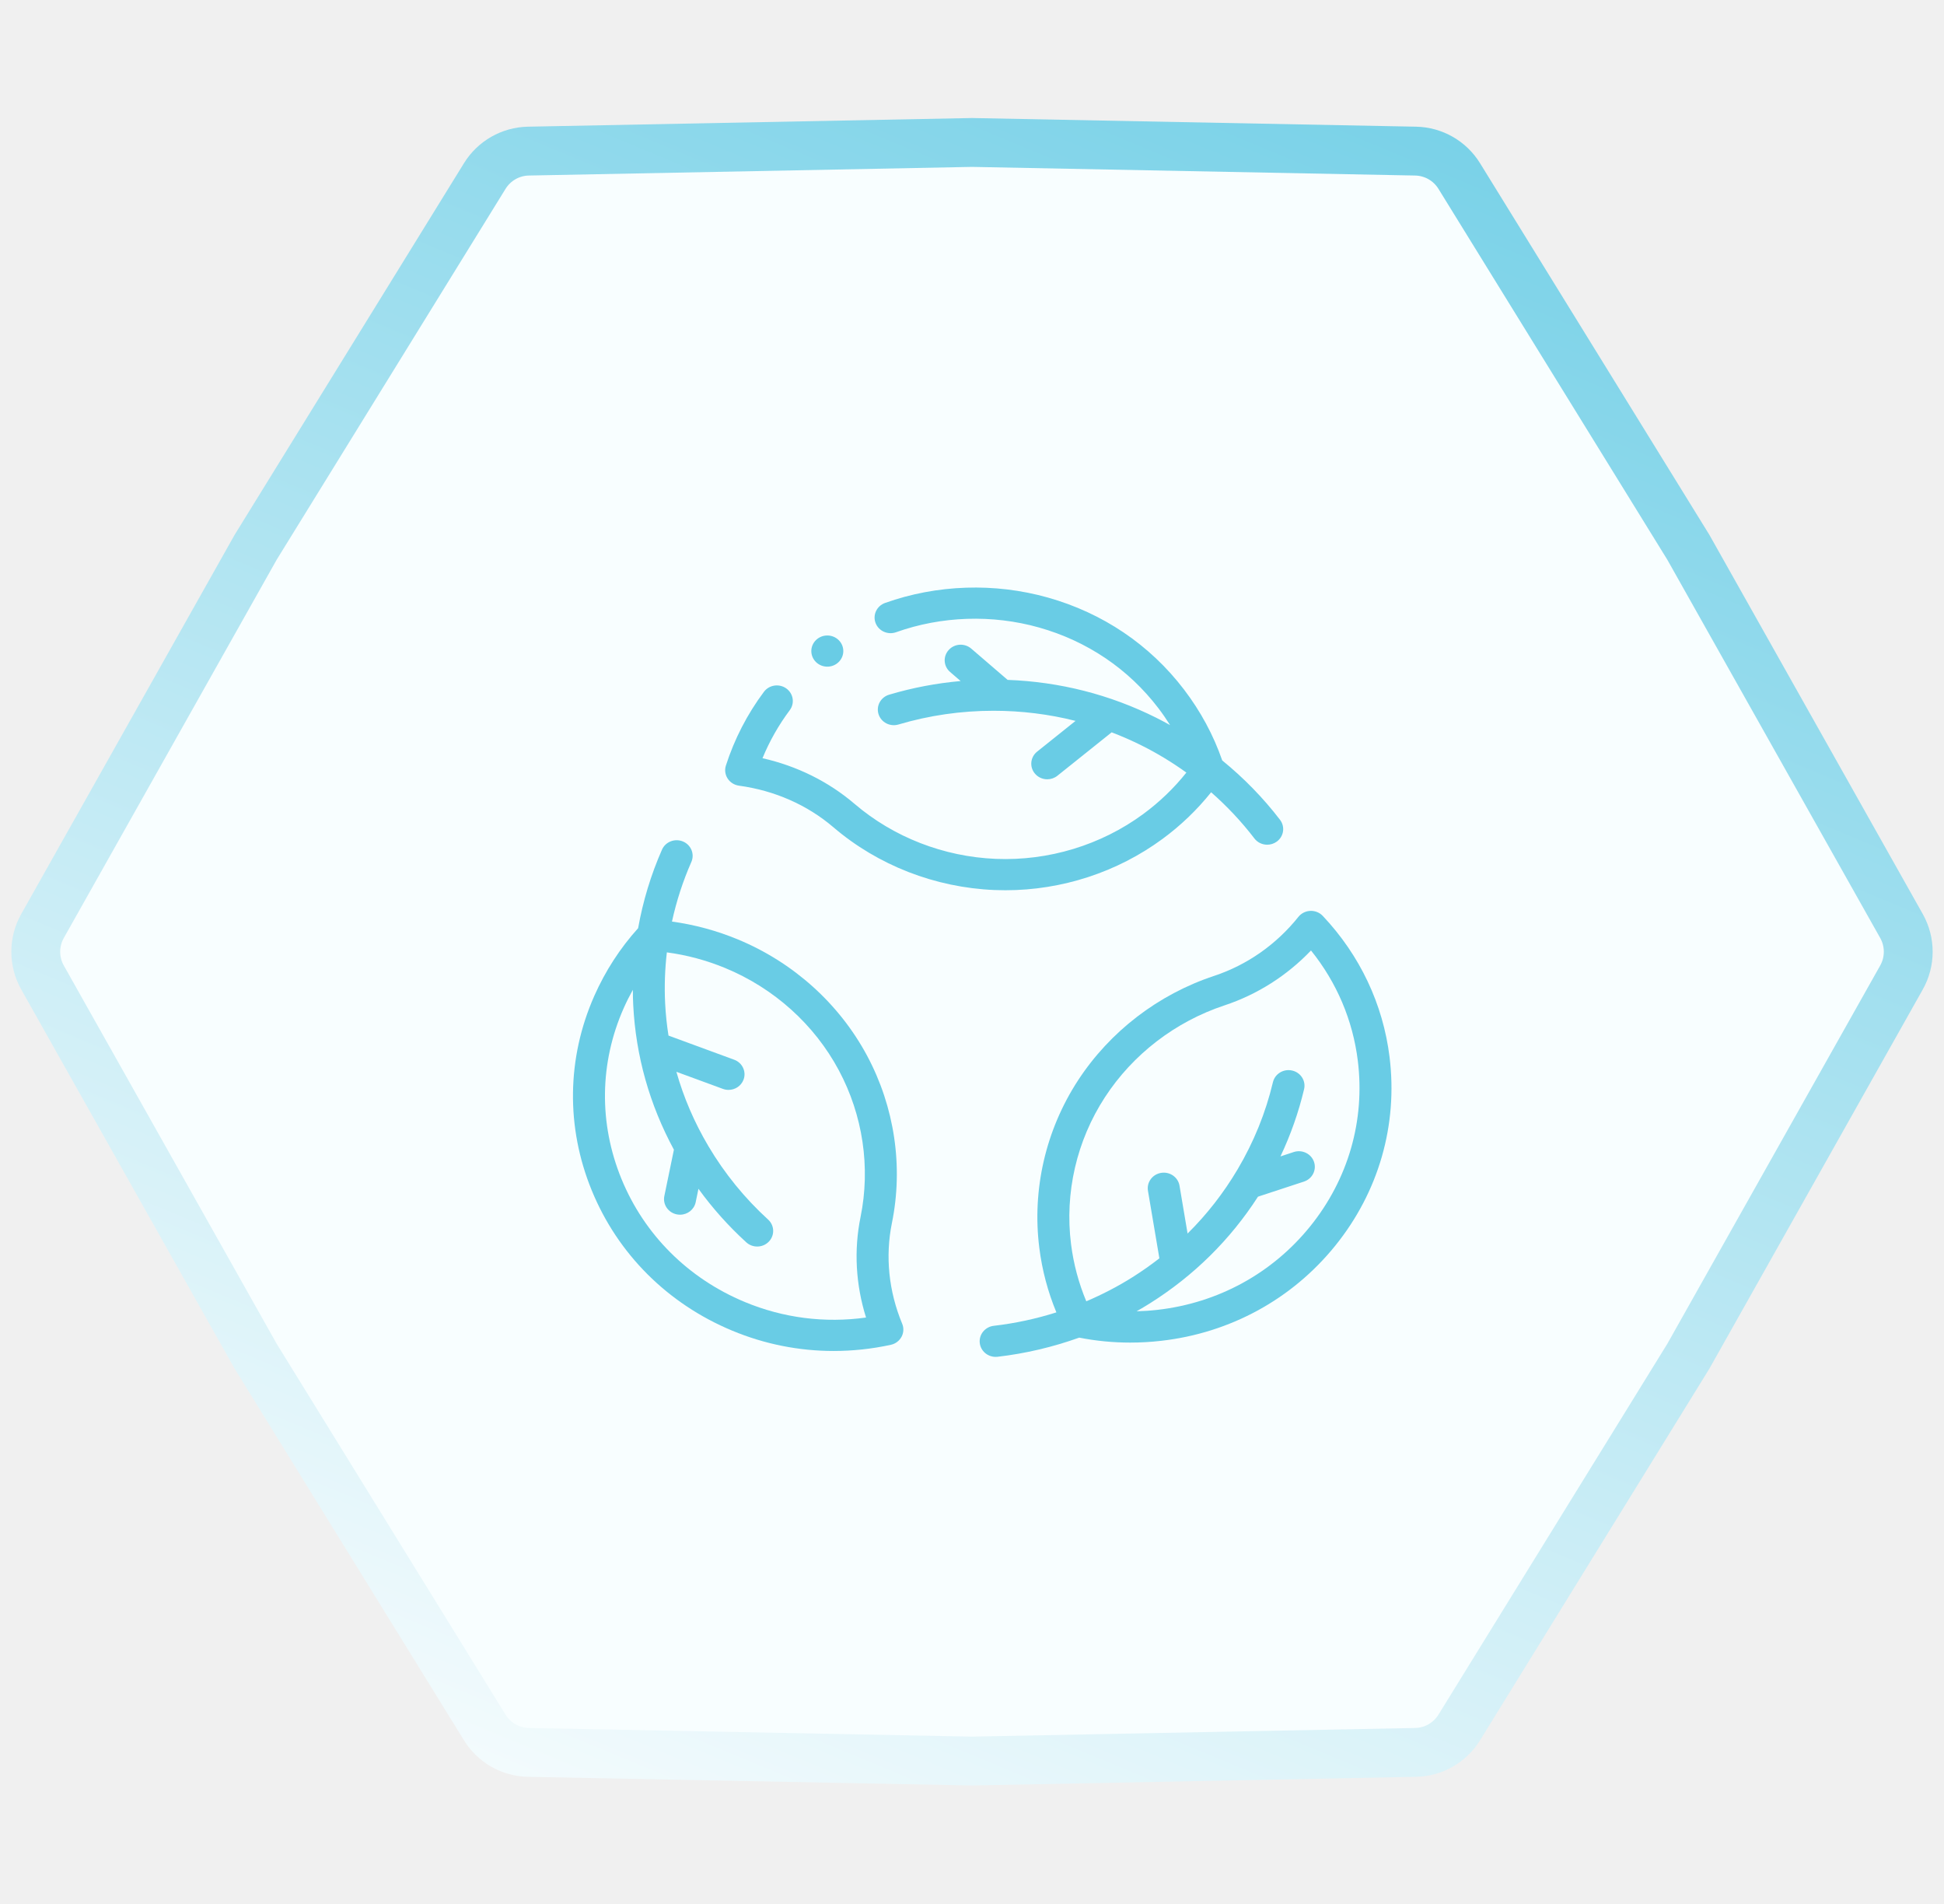
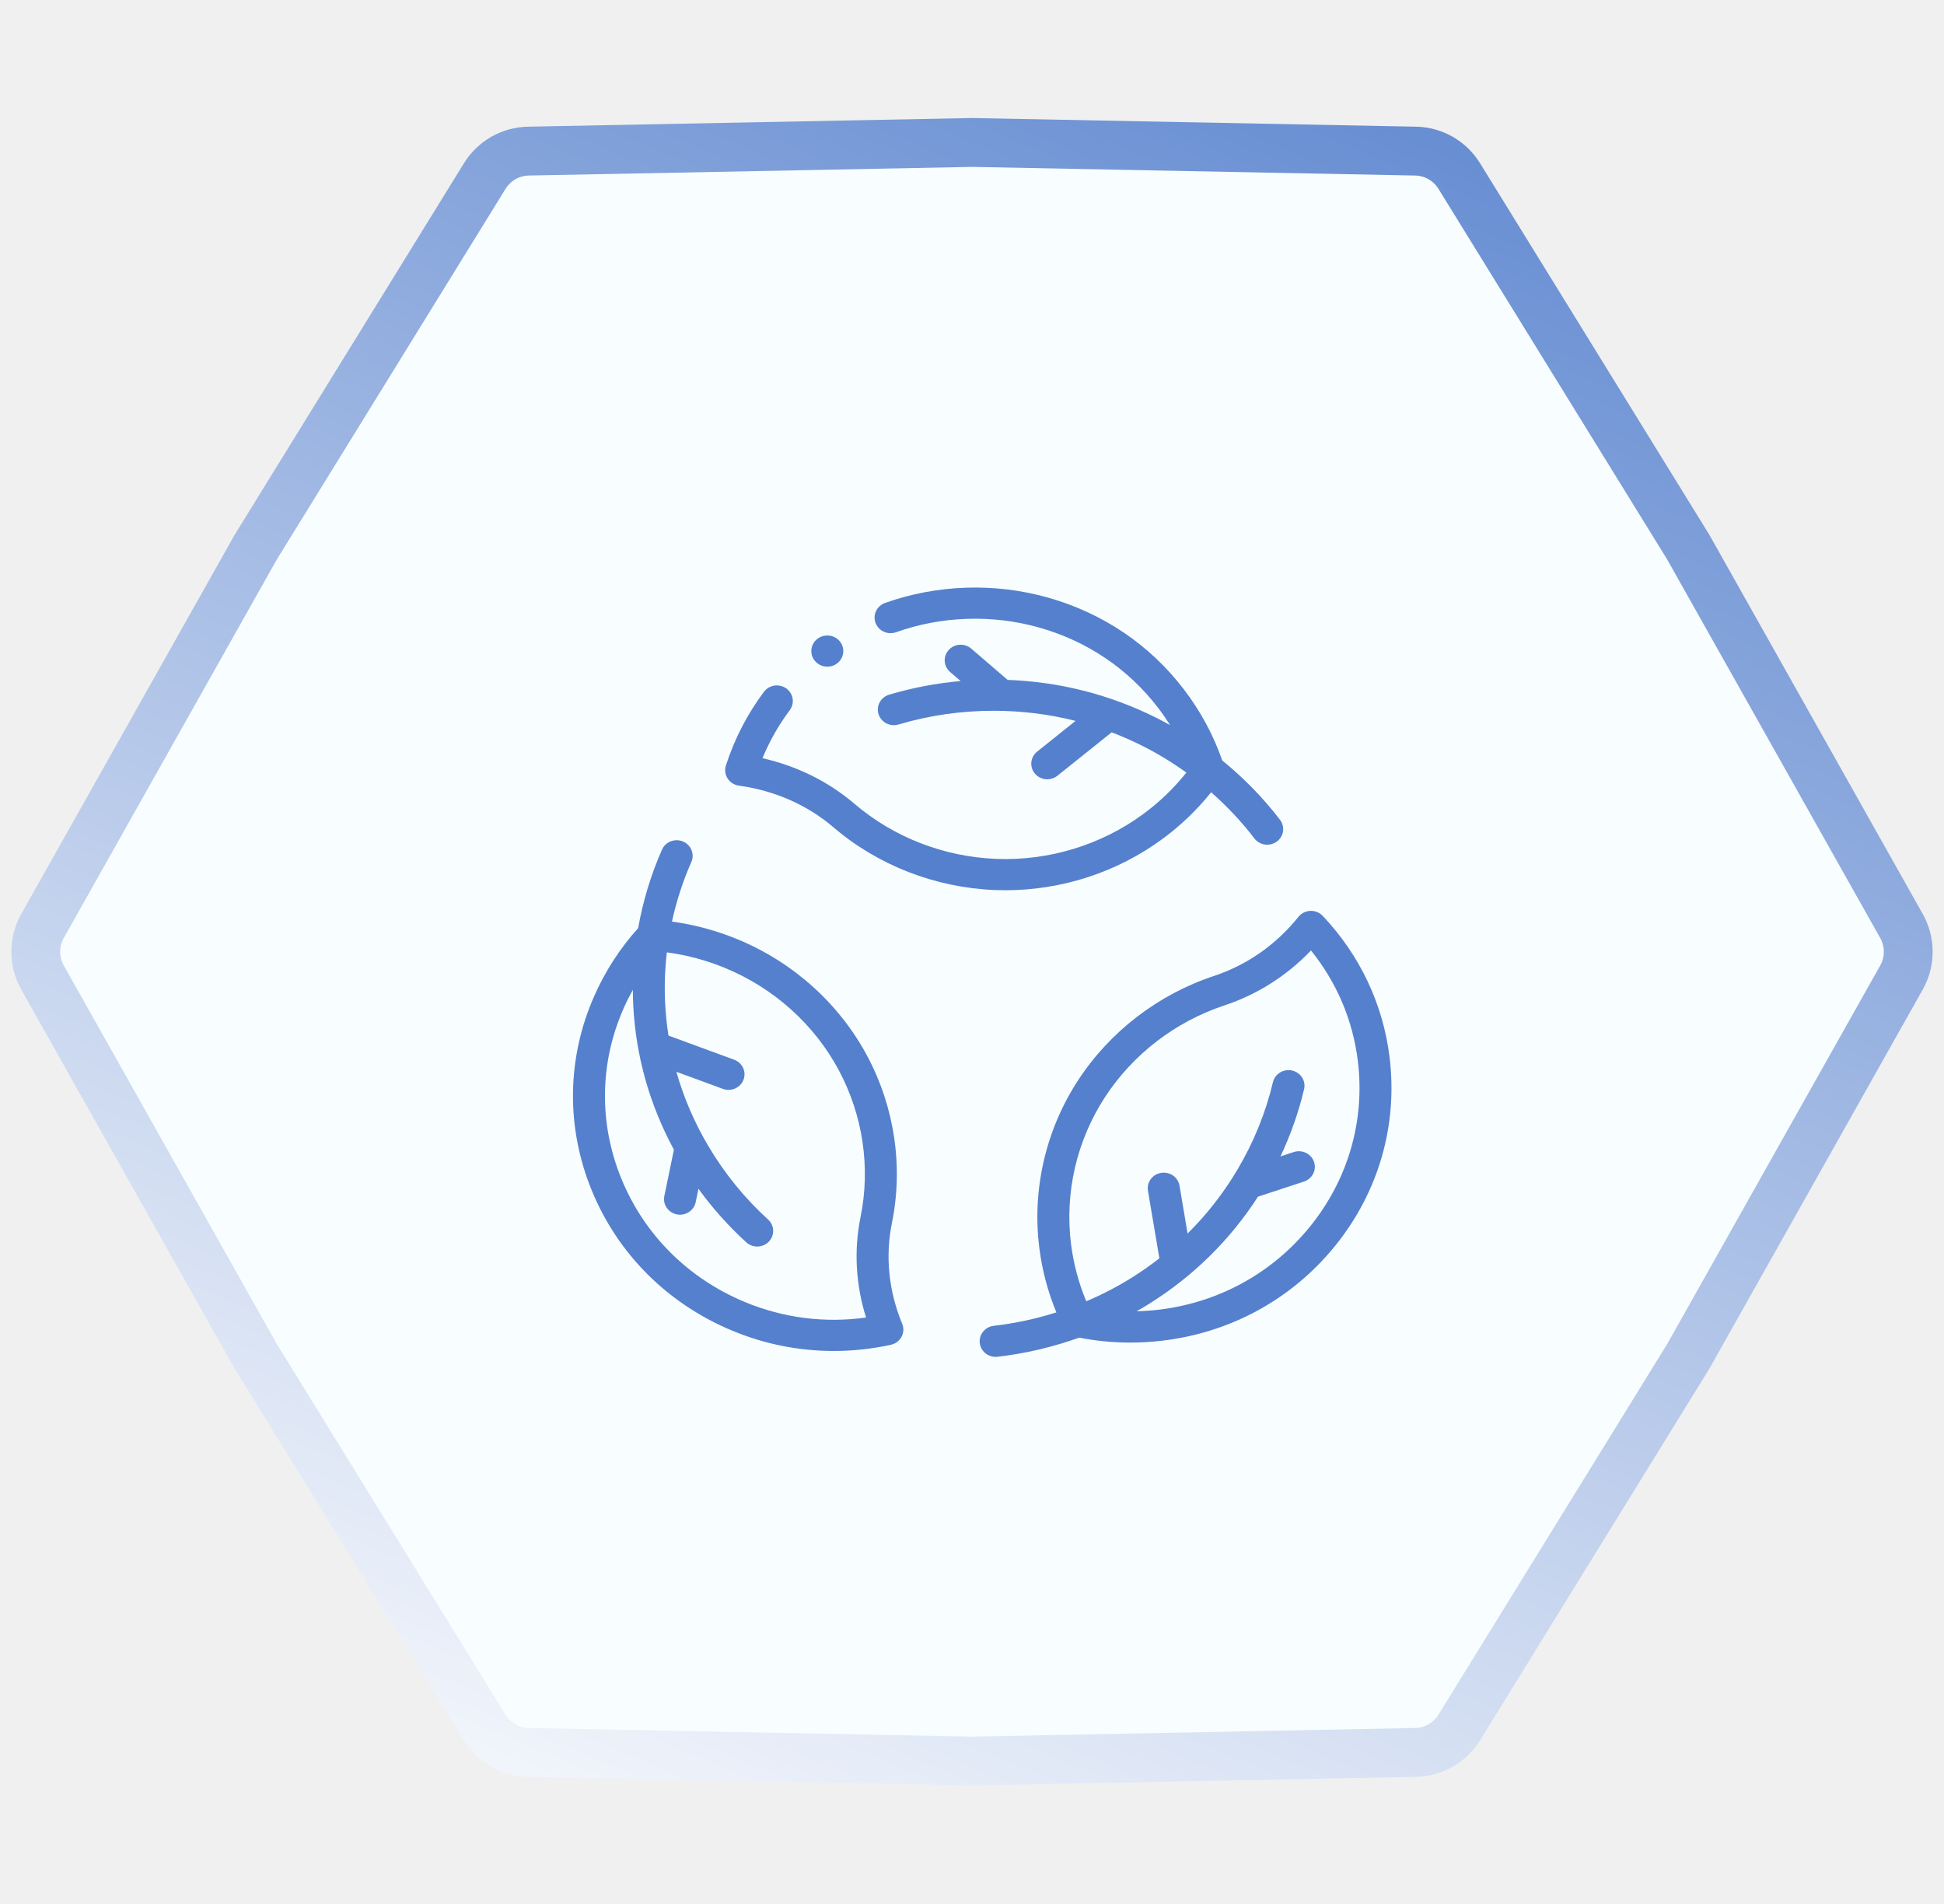
<svg xmlns="http://www.w3.org/2000/svg" width="95" height="93" viewBox="0 0 95 93" fill="none">
  <path d="M2.077 45.243L12.493 26.739L23.69 8.599C24.148 7.858 24.95 7.4 25.82 7.383L47.5 6.96L69.18 7.383C70.05 7.4 70.852 7.858 71.31 8.599L82.507 26.739L92.923 45.243C93.362 46.024 93.362 46.976 92.923 47.757L82.507 66.261L71.31 84.401C70.852 85.142 70.05 85.6 69.18 85.617L47.5 86.04L25.82 85.617C24.95 85.6 24.148 85.142 23.69 84.401L12.493 66.26L2.077 47.757C1.638 46.976 1.638 46.024 2.077 45.243Z" fill="#F8FEFF" stroke="url(#paint0_linear_332_2220)" stroke-width="2.387" />
  <g clip-path="url(#clip0_332_2220)">
-     <path d="M36.11 38.385C37.853 38.623 39.451 39.326 40.73 40.42C42.902 42.276 45.696 43.364 48.597 43.484C48.775 43.491 48.953 43.495 49.131 43.495C51.89 43.495 54.598 42.614 56.81 40.987C57.707 40.328 58.502 39.562 59.186 38.708C59.964 39.391 60.675 40.147 61.3 40.964C61.453 41.165 61.689 41.27 61.927 41.27C62.089 41.27 62.253 41.221 62.393 41.119C62.739 40.867 62.81 40.39 62.552 40.053C61.733 38.983 60.78 38.008 59.728 37.152C59.3 35.916 58.672 34.752 57.86 33.688C56.193 31.504 53.892 29.95 51.205 29.194C48.607 28.462 45.782 28.556 43.253 29.458C42.847 29.602 42.639 30.04 42.787 30.435C42.935 30.83 43.384 31.033 43.789 30.889C46.01 30.097 48.489 30.015 50.772 30.657C53.127 31.321 55.145 32.683 56.606 34.597C56.812 34.867 57.002 35.144 57.18 35.426C56.958 35.303 56.734 35.183 56.507 35.069C54.234 33.933 51.792 33.312 49.24 33.217L47.463 31.689C47.139 31.411 46.646 31.441 46.361 31.757C46.075 32.072 46.106 32.554 46.43 32.832L46.944 33.274C45.758 33.379 44.588 33.602 43.452 33.94C43.039 34.062 42.806 34.488 42.932 34.89C43.058 35.293 43.495 35.52 43.907 35.397C45.406 34.952 46.968 34.726 48.55 34.726C49.923 34.726 51.264 34.893 52.56 35.221L50.682 36.723C50.349 36.99 50.3 37.47 50.574 37.795C50.728 37.979 50.952 38.074 51.178 38.074C51.352 38.074 51.528 38.017 51.673 37.901L54.325 35.78C54.823 35.97 55.313 36.184 55.794 36.425C56.556 36.805 57.285 37.249 57.976 37.746C57.371 38.506 56.665 39.185 55.869 39.771C53.803 41.29 51.243 42.068 48.663 41.962C46.116 41.857 43.665 40.902 41.76 39.274C40.484 38.184 38.944 37.423 37.262 37.044C37.605 36.21 38.052 35.423 38.594 34.698C38.848 34.358 38.771 33.882 38.423 33.634C38.074 33.386 37.585 33.461 37.331 33.801C36.516 34.892 35.891 36.104 35.473 37.403C35.405 37.616 35.436 37.848 35.559 38.038C35.681 38.226 35.883 38.353 36.11 38.385Z" fill="#69CCE5" />
-     <path d="M43.586 59.755C44.149 56.993 43.718 54.09 42.374 51.58C41.011 49.036 38.765 47.016 36.05 45.894C35.016 45.467 33.939 45.176 32.838 45.025C33.056 44.028 33.372 43.05 33.785 42.114C33.955 41.727 33.772 41.279 33.376 41.113C32.979 40.947 32.52 41.126 32.35 41.512C31.809 42.739 31.419 44.031 31.184 45.348C30.301 46.327 29.581 47.439 29.042 48.657C27.697 51.697 27.653 55.073 28.918 58.161C30.19 61.266 32.627 63.699 35.782 65.012C37.367 65.672 39.045 66.005 40.74 66.005C41.671 66.005 42.607 65.905 43.535 65.703C43.759 65.654 43.949 65.511 44.056 65.313C44.163 65.115 44.175 64.881 44.088 64.674C43.428 63.083 43.255 61.382 43.586 59.755ZM36.395 63.611C33.626 62.459 31.486 60.322 30.369 57.596C29.259 54.886 29.297 51.926 30.477 49.26C30.613 48.952 30.764 48.653 30.926 48.361C30.927 48.611 30.932 48.86 30.945 49.109C31.072 51.596 31.742 53.968 32.933 56.171L32.465 58.435C32.38 58.847 32.654 59.249 33.077 59.332C33.129 59.342 33.181 59.347 33.232 59.347C33.596 59.347 33.922 59.098 33.997 58.736L34.132 58.081C34.819 59.03 35.602 59.906 36.47 60.697C36.62 60.834 36.812 60.902 37.003 60.902C37.212 60.902 37.42 60.821 37.574 60.66C37.868 60.353 37.851 59.871 37.536 59.584C36.392 58.541 35.41 57.335 34.619 55.999C33.932 54.839 33.41 53.624 33.054 52.365L35.327 53.2C35.418 53.233 35.511 53.249 35.602 53.249C35.918 53.249 36.215 53.061 36.333 52.756C36.485 52.362 36.282 51.923 35.878 51.775L32.668 50.595C32.587 50.08 32.532 49.56 32.505 49.033C32.463 48.199 32.492 47.361 32.588 46.53C33.566 46.66 34.522 46.917 35.44 47.296C37.823 48.281 39.794 50.053 40.989 52.285C42.169 54.488 42.547 57.035 42.054 59.458C41.723 61.081 41.817 62.762 42.322 64.371C40.308 64.652 38.276 64.394 36.395 63.611Z" fill="#69CCE5" />
-     <path d="M67.905 51.64C67.585 49.056 66.457 46.673 64.642 44.749C64.486 44.584 64.263 44.494 64.035 44.503C63.806 44.512 63.592 44.619 63.451 44.795C62.368 46.148 60.944 47.145 59.333 47.679C56.599 48.584 54.235 50.4 52.678 52.789C51.1 55.212 50.429 58.119 50.79 60.973C50.927 62.059 51.207 63.114 51.624 64.119C50.629 64.434 49.603 64.656 48.565 64.775C48.136 64.825 47.83 65.203 47.88 65.621C47.927 66.008 48.265 66.293 48.655 66.293C48.686 66.293 48.717 66.291 48.748 66.288C50.109 66.131 51.451 65.814 52.739 65.353C53.558 65.514 54.392 65.595 55.233 65.595C55.736 65.595 56.242 65.566 56.748 65.508C60.121 65.124 63.141 63.474 65.252 60.861C67.374 58.234 68.316 54.96 67.905 51.64ZM64.025 59.918C62.173 62.211 59.524 63.659 56.567 63.995C56.225 64.034 55.884 64.057 55.543 64.066C55.764 63.94 55.983 63.811 56.197 63.676C58.343 62.325 60.116 60.574 61.476 58.466L63.722 57.729C64.13 57.595 64.35 57.163 64.213 56.764C64.075 56.366 63.632 56.151 63.223 56.285L62.574 56.499C63.073 55.444 63.46 54.346 63.728 53.217C63.826 52.807 63.564 52.398 63.144 52.303C62.724 52.208 62.304 52.463 62.206 52.873C61.853 54.361 61.272 55.793 60.481 57.129C59.794 58.289 58.976 59.337 58.035 60.267L57.641 57.93C57.571 57.515 57.17 57.234 56.743 57.303C56.317 57.371 56.029 57.763 56.099 58.178L56.657 61.478C56.239 61.803 55.804 62.11 55.35 62.396C54.631 62.849 53.872 63.243 53.085 63.578C52.713 62.687 52.462 61.751 52.34 60.786C52.024 58.282 52.612 55.732 53.997 53.606C55.364 51.508 57.437 49.916 59.836 49.121C61.442 48.589 62.889 47.669 64.066 46.438C65.323 47.998 66.109 49.843 66.354 51.823C66.715 54.737 65.888 57.612 64.025 59.918Z" fill="#69CCE5" />
-     <path d="M40.43 32.571C40.861 32.571 41.211 32.23 41.211 31.809C41.211 31.389 40.861 31.048 40.43 31.048C39.998 31.048 39.648 31.389 39.648 31.809C39.648 32.23 39.998 32.571 40.43 32.571Z" fill="#69CCE5" />
+     <path d="M36.11 38.385C37.853 38.623 39.451 39.326 40.73 40.42C42.902 42.276 45.696 43.364 48.597 43.484C48.775 43.491 48.953 43.495 49.131 43.495C51.89 43.495 54.598 42.614 56.81 40.987C57.707 40.328 58.502 39.562 59.186 38.708C59.964 39.391 60.675 40.147 61.3 40.964C61.453 41.165 61.689 41.27 61.927 41.27C62.089 41.27 62.253 41.221 62.393 41.119C62.739 40.867 62.81 40.39 62.552 40.053C61.733 38.983 60.78 38.008 59.728 37.152C59.3 35.916 58.672 34.752 57.86 33.688C56.193 31.504 53.892 29.95 51.205 29.194C48.607 28.462 45.782 28.556 43.253 29.458C42.847 29.602 42.639 30.04 42.787 30.435C42.935 30.83 43.384 31.033 43.789 30.889C46.01 30.097 48.489 30.015 50.772 30.657C53.127 31.321 55.145 32.683 56.606 34.597C56.812 34.867 57.002 35.144 57.18 35.426C56.958 35.303 56.734 35.183 56.507 35.069C54.234 33.933 51.792 33.312 49.24 33.217L47.463 31.689C47.139 31.411 46.646 31.441 46.361 31.757C46.075 32.072 46.106 32.554 46.43 32.832L46.944 33.274C45.758 33.379 44.588 33.602 43.452 33.94C43.039 34.062 42.806 34.488 42.932 34.89C43.058 35.293 43.495 35.52 43.907 35.397C45.406 34.952 46.968 34.726 48.55 34.726C49.923 34.726 51.264 34.893 52.56 35.221L50.682 36.723C50.349 36.99 50.3 37.47 50.574 37.795C50.728 37.979 50.952 38.074 51.178 38.074C51.352 38.074 51.528 38.017 51.673 37.901L54.325 35.78C54.823 35.97 55.313 36.184 55.794 36.425C56.556 36.805 57.285 37.249 57.976 37.746C57.371 38.506 56.665 39.185 55.869 39.771C53.803 41.29 51.243 42.068 48.663 41.962C46.116 41.857 43.665 40.902 41.76 39.274C40.484 38.184 38.944 37.423 37.262 37.044C37.605 36.21 38.052 35.423 38.594 34.698C38.848 34.358 38.771 33.882 38.423 33.634C38.074 33.386 37.585 33.461 37.331 33.801C36.516 34.892 35.891 36.104 35.473 37.403C35.405 37.616 35.436 37.848 35.559 38.038C35.681 38.226 35.883 38.353 36.11 38.385Z" fill="#5580CD" />
+     <path d="M43.586 59.755C44.149 56.993 43.718 54.09 42.374 51.58C41.011 49.036 38.765 47.016 36.05 45.894C35.016 45.467 33.939 45.176 32.838 45.025C33.056 44.028 33.372 43.05 33.785 42.114C33.955 41.727 33.772 41.279 33.376 41.113C32.979 40.947 32.52 41.126 32.35 41.512C31.809 42.739 31.419 44.031 31.184 45.348C30.301 46.327 29.581 47.439 29.042 48.657C27.697 51.697 27.653 55.073 28.918 58.161C30.19 61.266 32.627 63.699 35.782 65.012C37.367 65.672 39.045 66.005 40.74 66.005C41.671 66.005 42.607 65.905 43.535 65.703C43.759 65.654 43.949 65.511 44.056 65.313C44.163 65.115 44.175 64.881 44.088 64.674C43.428 63.083 43.255 61.382 43.586 59.755ZM36.395 63.611C33.626 62.459 31.486 60.322 30.369 57.596C29.259 54.886 29.297 51.926 30.477 49.26C30.613 48.952 30.764 48.653 30.926 48.361C30.927 48.611 30.932 48.86 30.945 49.109C31.072 51.596 31.742 53.968 32.933 56.171L32.465 58.435C32.38 58.847 32.654 59.249 33.077 59.332C33.129 59.342 33.181 59.347 33.232 59.347C33.596 59.347 33.922 59.098 33.997 58.736L34.132 58.081C34.819 59.03 35.602 59.906 36.47 60.697C36.62 60.834 36.812 60.902 37.003 60.902C37.212 60.902 37.42 60.821 37.574 60.66C37.868 60.353 37.851 59.871 37.536 59.584C36.392 58.541 35.41 57.335 34.619 55.999C33.932 54.839 33.41 53.624 33.054 52.365L35.327 53.2C35.418 53.233 35.511 53.249 35.602 53.249C35.918 53.249 36.215 53.061 36.333 52.756C36.485 52.362 36.282 51.923 35.878 51.775L32.668 50.595C32.587 50.08 32.532 49.56 32.505 49.033C32.463 48.199 32.492 47.361 32.588 46.53C33.566 46.66 34.522 46.917 35.44 47.296C37.823 48.281 39.794 50.053 40.989 52.285C42.169 54.488 42.547 57.035 42.054 59.458C41.723 61.081 41.817 62.762 42.322 64.371C40.308 64.652 38.276 64.394 36.395 63.611Z" fill="#5580CD" />
+     <path d="M67.905 51.64C67.585 49.056 66.457 46.673 64.642 44.749C64.486 44.584 64.263 44.494 64.035 44.503C63.806 44.512 63.592 44.619 63.451 44.795C62.368 46.148 60.944 47.145 59.333 47.679C56.599 48.584 54.235 50.4 52.678 52.789C51.1 55.212 50.429 58.119 50.79 60.973C50.927 62.059 51.207 63.114 51.624 64.119C50.629 64.434 49.603 64.656 48.565 64.775C48.136 64.825 47.83 65.203 47.88 65.621C47.927 66.008 48.265 66.293 48.655 66.293C48.686 66.293 48.717 66.291 48.748 66.288C50.109 66.131 51.451 65.814 52.739 65.353C53.558 65.514 54.392 65.595 55.233 65.595C55.736 65.595 56.242 65.566 56.748 65.508C60.121 65.124 63.141 63.474 65.252 60.861C67.374 58.234 68.316 54.96 67.905 51.64ZM64.025 59.918C62.173 62.211 59.524 63.659 56.567 63.995C56.225 64.034 55.884 64.057 55.543 64.066C55.764 63.94 55.983 63.811 56.197 63.676C58.343 62.325 60.116 60.574 61.476 58.466L63.722 57.729C64.13 57.595 64.35 57.163 64.213 56.764C64.075 56.366 63.632 56.151 63.223 56.285L62.574 56.499C63.073 55.444 63.46 54.346 63.728 53.217C63.826 52.807 63.564 52.398 63.144 52.303C62.724 52.208 62.304 52.463 62.206 52.873C61.853 54.361 61.272 55.793 60.481 57.129C59.794 58.289 58.976 59.337 58.035 60.267L57.641 57.93C57.571 57.515 57.17 57.234 56.743 57.303C56.317 57.371 56.029 57.763 56.099 58.178L56.657 61.478C56.239 61.803 55.804 62.11 55.35 62.396C54.631 62.849 53.872 63.243 53.085 63.578C52.713 62.687 52.462 61.751 52.34 60.786C52.024 58.282 52.612 55.732 53.997 53.606C55.364 51.508 57.437 49.916 59.836 49.121C61.442 48.589 62.889 47.669 64.066 46.438C65.323 47.998 66.109 49.843 66.354 51.823C66.715 54.737 65.888 57.612 64.025 59.918Z" fill="#5580CD" />
+     <path d="M40.43 32.571C40.861 32.571 41.211 32.23 41.211 31.809C41.211 31.389 40.861 31.048 40.43 31.048C39.998 31.048 39.648 31.389 39.648 31.809C39.648 32.23 39.998 32.571 40.43 32.571Z" fill="#5580CD" />
  </g>
  <defs>
    <linearGradient id="paint0_linear_332_2220" x1="-6.18557e-06" y1="86.499" x2="43.588" y2="-18.391" gradientUnits="userSpaceOnUse">
      <stop stop-color="white" />
-       <stop offset="1" stop-color="#69CCE5" />
+       <stop offset="1" stop-color="#5580CD" />
    </linearGradient>
    <clipPath id="clip0_332_2220">
      <rect width="40" height="39" fill="white" transform="translate(28 28)" />
    </clipPath>
  </defs>
</svg>
